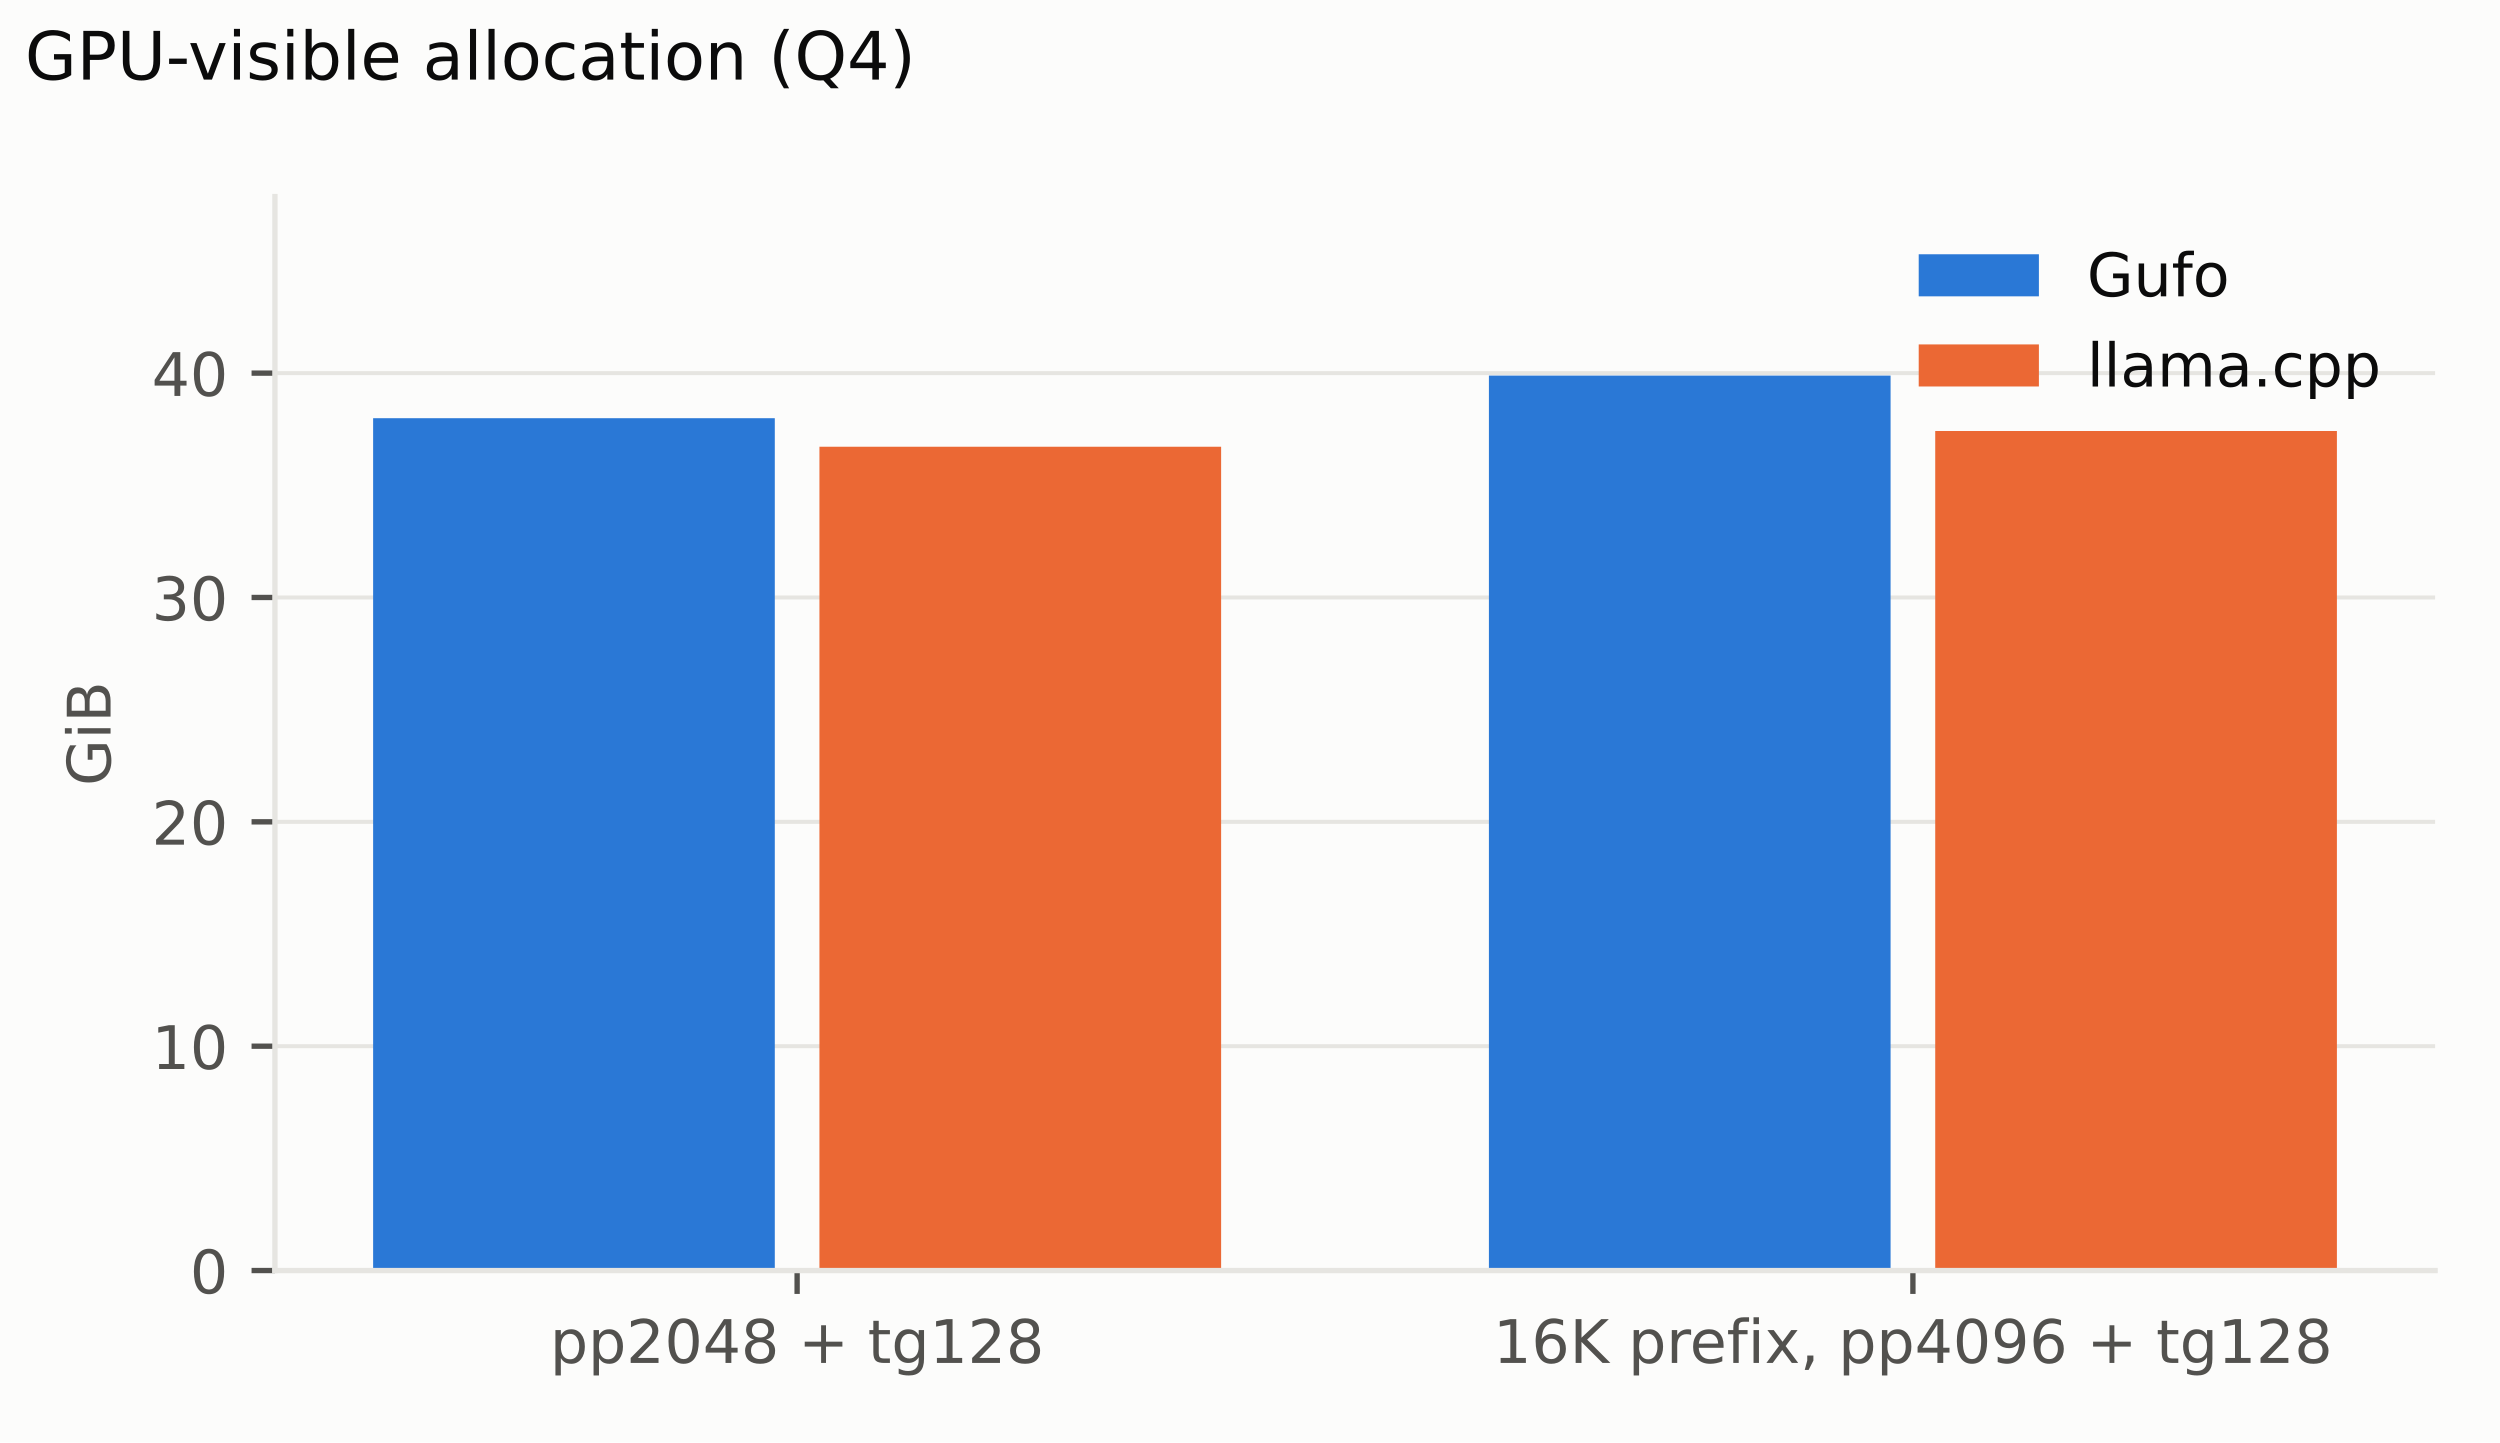
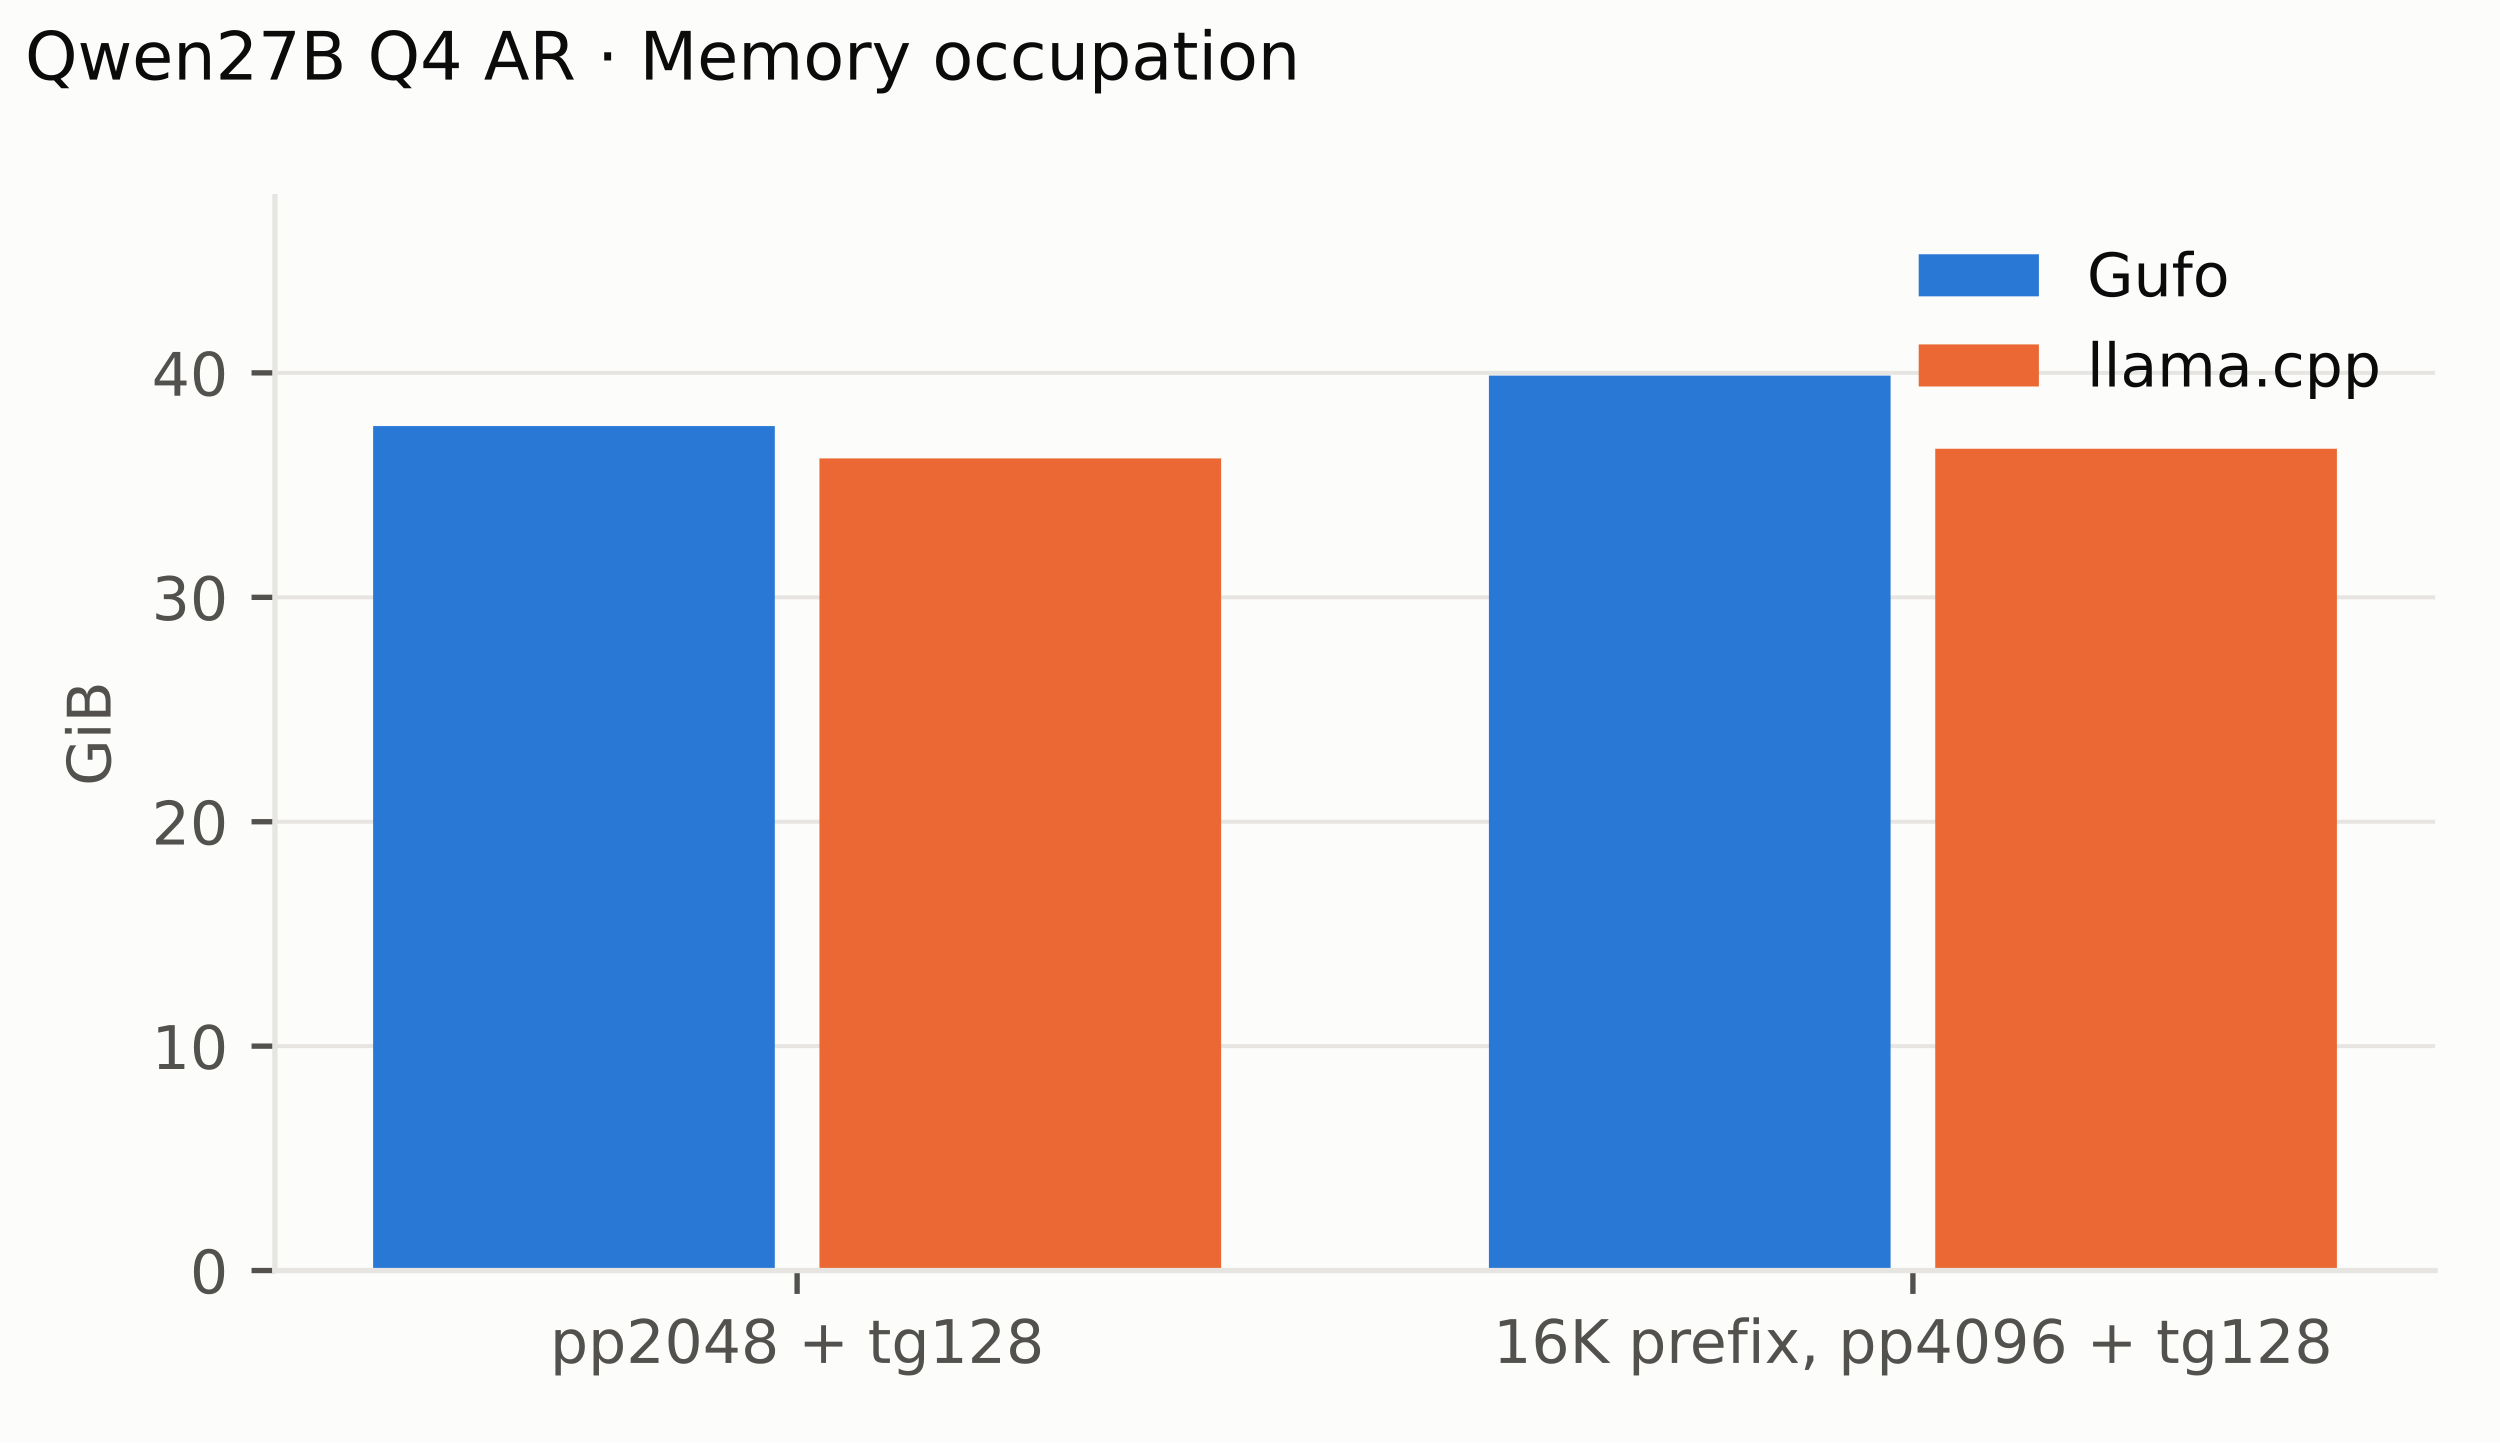
<svg xmlns="http://www.w3.org/2000/svg" xmlns:xlink="http://www.w3.org/1999/xlink" width="374.4pt" height="216pt" viewBox="0 0 374.4 216" version="1.1">
  <defs>
    <style type="text/css">*{stroke-linejoin: round; stroke-linecap: butt}</style>
  </defs>
  <g id="figure_1">
    <g id="patch_1">
-       <path d="M 0 216  L 374.4 216  L 374.4 0  L 0 0  z " style="fill: #fcfcfb" />
+       <path d="M 0 216 L 374.4 216 L 374.4 0 L 0 0 z " style="fill: #fcfcfb" />
    </g>
    <g id="axes_1">
      <g id="patch_2">
-         <path d="M 41.173 190.279  L 364.68 190.279  L 364.68 29.441  L 41.173 29.441  z " style="fill: #fcfcfb" />
+         <path d="M 41.173 190.279 L 364.68 190.279 L 364.68 29.441 L 41.173 29.441 z " style="fill: #fcfcfb" />
      </g>
      <g id="matplotlib.axis_1">
        <g id="xtick_1">
          <g id="line2d_1">
            <defs>
-               <path id="m1ebf051f68" d="M 0 0  L 0 3.5  " style="stroke: #52514e; stroke-width: 0.8" />
+               <path id="m1ebf051f68" d="M 0 0 L 0 3.5 " style="stroke: #52514e; stroke-width: 0.8" />
            </defs>
            <g>
              <use xlink:href="#m1ebf051f68" x="119.376" y="190.279" style="fill: #52514e; stroke: #52514e; stroke-width: 0.8" />
            </g>
          </g>
          <g id="text_1">
            <text style="font-size: 9px; font-family: 'DejaVu Sans', 'Bitstream Vera Sans', 'Computer Modern Sans Serif', 'Lucida Grande', 'Verdana', 'Geneva', 'Lucid', 'Arial', 'Helvetica', 'Avant Garde', sans-serif; text-anchor: middle; fill: #52514e" x="119.376" y="204.117" transform="rotate(-0 119.3763 204.1172)">pp2048 + tg128</text>
          </g>
        </g>
        <g id="xtick_2">
          <g id="line2d_2">
            <g>
              <use xlink:href="#m1ebf051f68" x="286.477" y="190.279" style="fill: #52514e; stroke: #52514e; stroke-width: 0.8" />
            </g>
          </g>
          <g id="text_2">
            <text style="font-size: 9px; font-family: 'DejaVu Sans', 'Bitstream Vera Sans', 'Computer Modern Sans Serif', 'Lucida Grande', 'Verdana', 'Geneva', 'Lucid', 'Arial', 'Helvetica', 'Avant Garde', sans-serif; text-anchor: middle; fill: #52514e" x="286.477" y="204.118" transform="rotate(-0 286.4769 204.1179)">16K prefix, pp4096 + tg128</text>
          </g>
        </g>
      </g>
      <g id="matplotlib.axis_2">
        <g id="ytick_1">
          <g id="line2d_3">
-             <path d="M 41.173 190.279  L 364.68 190.279  " clip-path="url(#pd96fb9d682)" style="fill: none; stroke: #e6e5e1; stroke-width: 0.6; stroke-linecap: square" />
+             <path d="M 41.173 190.279 L 364.68 190.279 " clip-path="url(#pd96fb9d682)" style="fill: none; stroke: #e6e5e1; stroke-width: 0.6; stroke-linecap: square" />
          </g>
          <g id="line2d_4">
            <defs>
-               <path id="m680e5b1e24" d="M 0 0  L -3.5 0  " style="stroke: #52514e; stroke-width: 0.8" />
+               <path id="m680e5b1e24" d="M 0 0 L -3.5 0 " style="stroke: #52514e; stroke-width: 0.8" />
            </defs>
            <g>
              <use xlink:href="#m680e5b1e24" x="41.173" y="190.279" style="fill: #52514e; stroke: #52514e; stroke-width: 0.8" />
            </g>
          </g>
          <g id="text_3">
            <text style="font-size: 9px; font-family: 'DejaVu Sans', 'Bitstream Vera Sans', 'Computer Modern Sans Serif', 'Lucida Grande', 'Verdana', 'Geneva', 'Lucid', 'Arial', 'Helvetica', 'Avant Garde', sans-serif; text-anchor: end; fill: #52514e" x="34.173" y="193.698" transform="rotate(-0 34.1732 193.6982)">0</text>
          </g>
        </g>
        <g id="ytick_2">
          <g id="line2d_5">
-             <path d="M 41.173 156.679  L 364.68 156.679  " clip-path="url(#pd96fb9d682)" style="fill: none; stroke: #e6e5e1; stroke-width: 0.6; stroke-linecap: square" />
+             <path d="M 41.173 156.67 L 364.68 156.67 " clip-path="url(#pd96fb9d682)" style="fill: none; stroke: #e6e5e1; stroke-width: 0.6; stroke-linecap: square" />
          </g>
          <g id="line2d_6">
            <g>
-               <use xlink:href="#m680e5b1e24" x="41.173" y="156.679" style="fill: #52514e; stroke: #52514e; stroke-width: 0.8" />
+               <use xlink:href="#m680e5b1e24" x="41.173" y="156.67" style="fill: #52514e; stroke: #52514e; stroke-width: 0.8" />
            </g>
          </g>
          <g id="text_4">
-             <text style="font-size: 9px; font-family: 'DejaVu Sans', 'Bitstream Vera Sans', 'Computer Modern Sans Serif', 'Lucida Grande', 'Verdana', 'Geneva', 'Lucid', 'Arial', 'Helvetica', 'Avant Garde', sans-serif; text-anchor: end; fill: #52514e" x="34.173" y="160.098" transform="rotate(-0 34.1732 160.0978)">10</text>
+             <text style="font-size: 9px; font-family: 'DejaVu Sans', 'Bitstream Vera Sans', 'Computer Modern Sans Serif', 'Lucida Grande', 'Verdana', 'Geneva', 'Lucid', 'Arial', 'Helvetica', 'Avant Garde', sans-serif; text-anchor: end; fill: #52514e" x="34.173" y="160.089" transform="rotate(-0 34.1732 160.0894)">10</text>
          </g>
        </g>
        <g id="ytick_3">
          <g id="line2d_7">
-             <path d="M 41.173 123.078  L 364.68 123.078  " clip-path="url(#pd96fb9d682)" style="fill: none; stroke: #e6e5e1; stroke-width: 0.6; stroke-linecap: square" />
+             <path d="M 41.173 123.062 L 364.68 123.062 " clip-path="url(#pd96fb9d682)" style="fill: none; stroke: #e6e5e1; stroke-width: 0.6; stroke-linecap: square" />
          </g>
          <g id="line2d_8">
            <g>
-               <use xlink:href="#m680e5b1e24" x="41.173" y="123.078" style="fill: #52514e; stroke: #52514e; stroke-width: 0.8" />
+               <use xlink:href="#m680e5b1e24" x="41.173" y="123.062" style="fill: #52514e; stroke: #52514e; stroke-width: 0.8" />
            </g>
          </g>
          <g id="text_5">
-             <text style="font-size: 9px; font-family: 'DejaVu Sans', 'Bitstream Vera Sans', 'Computer Modern Sans Serif', 'Lucida Grande', 'Verdana', 'Geneva', 'Lucid', 'Arial', 'Helvetica', 'Avant Garde', sans-serif; text-anchor: end; fill: #52514e" x="34.173" y="126.497" transform="rotate(-0 34.1732 126.4974)">20</text>
+             <text style="font-size: 9px; font-family: 'DejaVu Sans', 'Bitstream Vera Sans', 'Computer Modern Sans Serif', 'Lucida Grande', 'Verdana', 'Geneva', 'Lucid', 'Arial', 'Helvetica', 'Avant Garde', sans-serif; text-anchor: end; fill: #52514e" x="34.173" y="126.481" transform="rotate(-0 34.1732 126.4805)">20</text>
          </g>
        </g>
        <g id="ytick_4">
          <g id="line2d_9">
-             <path d="M 41.173 89.478  L 364.68 89.478  " clip-path="url(#pd96fb9d682)" style="fill: none; stroke: #e6e5e1; stroke-width: 0.6; stroke-linecap: square" />
+             <path d="M 41.173 89.453 L 364.68 89.453 " clip-path="url(#pd96fb9d682)" style="fill: none; stroke: #e6e5e1; stroke-width: 0.6; stroke-linecap: square" />
          </g>
          <g id="line2d_10">
            <g>
-               <use xlink:href="#m680e5b1e24" x="41.173" y="89.478" style="fill: #52514e; stroke: #52514e; stroke-width: 0.8" />
+               <use xlink:href="#m680e5b1e24" x="41.173" y="89.453" style="fill: #52514e; stroke: #52514e; stroke-width: 0.8" />
            </g>
          </g>
          <g id="text_6">
-             <text style="font-size: 9px; font-family: 'DejaVu Sans', 'Bitstream Vera Sans', 'Computer Modern Sans Serif', 'Lucida Grande', 'Verdana', 'Geneva', 'Lucid', 'Arial', 'Helvetica', 'Avant Garde', sans-serif; text-anchor: end; fill: #52514e" x="34.173" y="92.897" transform="rotate(-0 34.1732 92.89697)">30</text>
+             <text style="font-size: 9px; font-family: 'DejaVu Sans', 'Bitstream Vera Sans', 'Computer Modern Sans Serif', 'Lucida Grande', 'Verdana', 'Geneva', 'Lucid', 'Arial', 'Helvetica', 'Avant Garde', sans-serif; text-anchor: end; fill: #52514e" x="34.173" y="92.872" transform="rotate(-0 34.1732 92.87169)">30</text>
          </g>
        </g>
        <g id="ytick_5">
          <g id="line2d_11">
-             <path d="M 41.173 55.878  L 364.68 55.878  " clip-path="url(#pd96fb9d682)" style="fill: none; stroke: #e6e5e1; stroke-width: 0.6; stroke-linecap: square" />
+             <path d="M 41.173 55.844 L 364.68 55.844 " clip-path="url(#pd96fb9d682)" style="fill: none; stroke: #e6e5e1; stroke-width: 0.6; stroke-linecap: square" />
          </g>
          <g id="line2d_12">
            <g>
-               <use xlink:href="#m680e5b1e24" x="41.173" y="55.878" style="fill: #52514e; stroke: #52514e; stroke-width: 0.8" />
+               <use xlink:href="#m680e5b1e24" x="41.173" y="55.844" style="fill: #52514e; stroke: #52514e; stroke-width: 0.8" />
            </g>
          </g>
          <g id="text_7">
-             <text style="font-size: 9px; font-family: 'DejaVu Sans', 'Bitstream Vera Sans', 'Computer Modern Sans Serif', 'Lucida Grande', 'Verdana', 'Geneva', 'Lucid', 'Arial', 'Helvetica', 'Avant Garde', sans-serif; text-anchor: end; fill: #52514e" x="34.173" y="59.297" transform="rotate(-0 34.1732 59.29654)">40</text>
+             <text style="font-size: 9px; font-family: 'DejaVu Sans', 'Bitstream Vera Sans', 'Computer Modern Sans Serif', 'Lucida Grande', 'Verdana', 'Geneva', 'Lucid', 'Arial', 'Helvetica', 'Avant Garde', sans-serif; text-anchor: end; fill: #52514e" x="34.173" y="59.263" transform="rotate(-0 34.1732 59.26284)">40</text>
          </g>
        </g>
        <g id="text_8">
          <text style="font-size: 9px; font-family: 'DejaVu Sans', 'Bitstream Vera Sans', 'Computer Modern Sans Serif', 'Lucida Grande', 'Verdana', 'Geneva', 'Lucid', 'Arial', 'Helvetica', 'Avant Garde', sans-serif; text-anchor: middle; fill: #52514e" x="16.559" y="109.86" transform="rotate(-90 16.55859 109.86)">GiB</text>
        </g>
      </g>
      <g id="patch_3">
-         <path d="M 55.878 190.279  L 116.034 190.279  L 116.034 62.631  L 55.878 62.631  z " clip-path="url(#pd96fb9d682)" style="fill: #2a78d6" />
+         <path d="M 55.878 190.279 L 116.034 190.279 L 116.034 63.809 L 55.878 63.809 z " clip-path="url(#pd96fb9d682)" style="fill: #2a78d6" />
      </g>
      <g id="patch_4">
-         <path d="M 222.979 190.279  L 283.135 190.279  L 283.135 56.247  L 222.979 56.247  z " clip-path="url(#pd96fb9d682)" style="fill: #2a78d6" />
+         <path d="M 222.979 190.279 L 283.135 190.279 L 283.135 56.247 L 222.979 56.247 z " clip-path="url(#pd96fb9d682)" style="fill: #2a78d6" />
      </g>
      <g id="patch_5">
-         <path d="M 122.718 190.279  L 182.875 190.279  L 182.875 66.899  L 122.718 66.899  z " clip-path="url(#pd96fb9d682)" style="fill: #eb6834" />
+         <path d="M 122.718 190.279 L 182.875 190.279 L 182.875 68.649 L 122.718 68.649 z " clip-path="url(#pd96fb9d682)" style="fill: #eb6834" />
      </g>
      <g id="patch_6">
-         <path d="M 289.819 190.279  L 349.975 190.279  L 349.975 64.547  L 289.819 64.547  z " clip-path="url(#pd96fb9d682)" style="fill: #eb6834" />
+         <path d="M 289.819 190.279 L 349.975 190.279 L 349.975 67.204 L 289.819 67.204 z " clip-path="url(#pd96fb9d682)" style="fill: #eb6834" />
      </g>
      <g id="patch_7">
-         <path d="M 41.173 190.279  L 41.173 29.441  " style="fill: none; stroke: #e6e5e1; stroke-width: 0.8; stroke-linejoin: miter; stroke-linecap: square" />
+         <path d="M 41.173 190.279 L 41.173 29.441 " style="fill: none; stroke: #e6e5e1; stroke-width: 0.8; stroke-linejoin: miter; stroke-linecap: square" />
      </g>
      <g id="patch_8">
-         <path d="M 41.173 190.279  L 364.68 190.279  " style="fill: none; stroke: #e6e5e1; stroke-width: 0.8; stroke-linejoin: miter; stroke-linecap: square" />
+         <path d="M 41.173 190.279 L 364.68 190.279 " style="fill: none; stroke: #e6e5e1; stroke-width: 0.8; stroke-linejoin: miter; stroke-linecap: square" />
      </g>
      <g id="legend_1">
        <g id="patch_9">
-           <path d="M 287.346 44.379  L 305.346 44.379  L 305.346 38.079  L 287.346 38.079  z " style="fill: #2a78d6" />
+           <path d="M 287.346 44.379 L 305.346 44.379 L 305.346 38.079 L 287.346 38.079 z " style="fill: #2a78d6" />
        </g>
        <g id="text_9">
          <text style="font-size: 9px; font-family: 'DejaVu Sans', 'Bitstream Vera Sans', 'Computer Modern Sans Serif', 'Lucida Grande', 'Verdana', 'Geneva', 'Lucid', 'Arial', 'Helvetica', 'Avant Garde', sans-serif; text-anchor: start; fill: #0b0b0b" x="312.546" y="44.379" transform="rotate(-0 312.5461 44.37938)">Gufo</text>
        </g>
        <g id="patch_10">
-           <path d="M 287.346 57.88  L 305.346 57.88  L 305.346 51.58  L 287.346 51.58  z " style="fill: #eb6834" />
+           <path d="M 287.346 57.88 L 305.346 57.88 L 305.346 51.58 L 287.346 51.58 z " style="fill: #eb6834" />
        </g>
        <g id="text_10">
          <text style="font-size: 9px; font-family: 'DejaVu Sans', 'Bitstream Vera Sans', 'Computer Modern Sans Serif', 'Lucida Grande', 'Verdana', 'Geneva', 'Lucid', 'Arial', 'Helvetica', 'Avant Garde', sans-serif; text-anchor: start; fill: #0b0b0b" x="312.546" y="57.88" transform="rotate(-0 312.5461 57.88008)">llama.cpp</text>
        </g>
      </g>
    </g>
    <g id="text_11">
-       <text style="font-size: 10px; font-family: 'DejaVu Sans', 'Bitstream Vera Sans', 'Computer Modern Sans Serif', 'Lucida Grande', 'Verdana', 'Geneva', 'Lucid', 'Arial', 'Helvetica', 'Avant Garde', sans-serif; text-anchor: start; fill: #0b0b0b" x="3.744" y="11.918" transform="rotate(-0 3.744 11.91844)">GPU-visible allocation (Q4)</text>
+       <text style="font-size: 10px; font-family: 'DejaVu Sans', 'Bitstream Vera Sans', 'Computer Modern Sans Serif', 'Lucida Grande', 'Verdana', 'Geneva', 'Lucid', 'Arial', 'Helvetica', 'Avant Garde', sans-serif; text-anchor: start; fill: #0b0b0b" x="3.744" y="11.918" transform="rotate(-0 3.744 11.91844)">Qwen27B Q4 AR · Memory occupation</text>
    </g>
  </g>
  <defs>
    <clipPath id="pd96fb9d682">
      <rect x="41.173" y="29.441" width="323.507" height="160.839" />
    </clipPath>
  </defs>
</svg>
